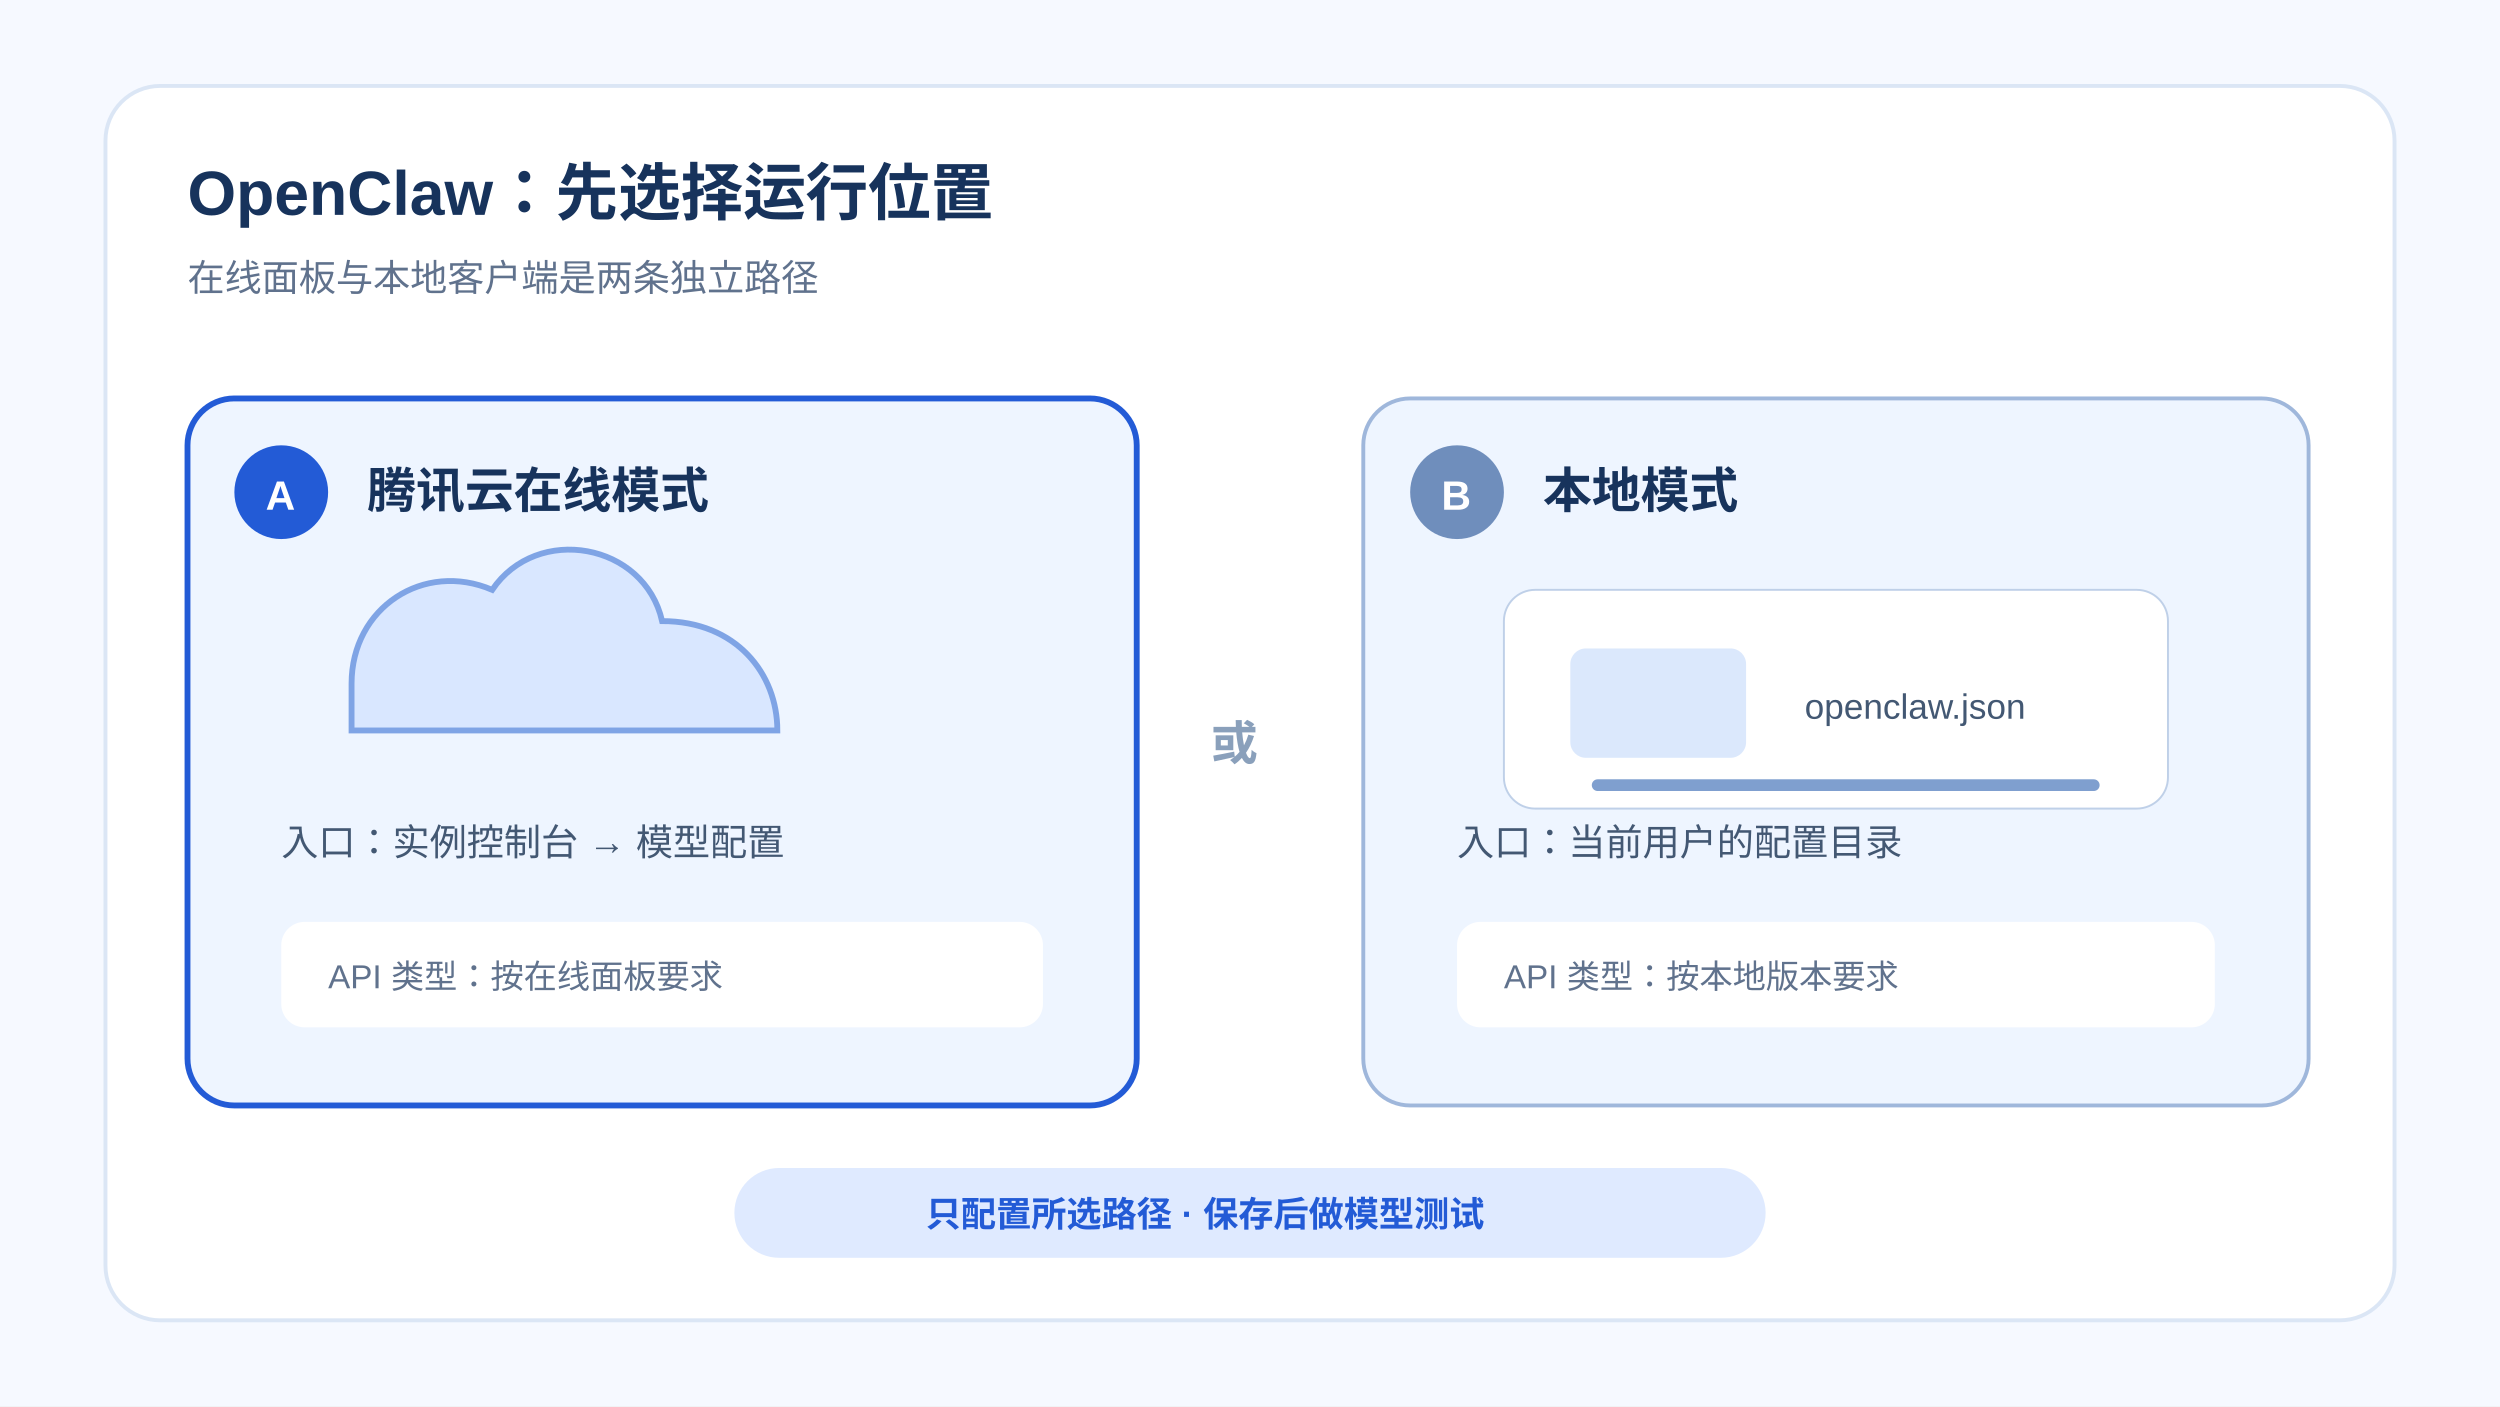
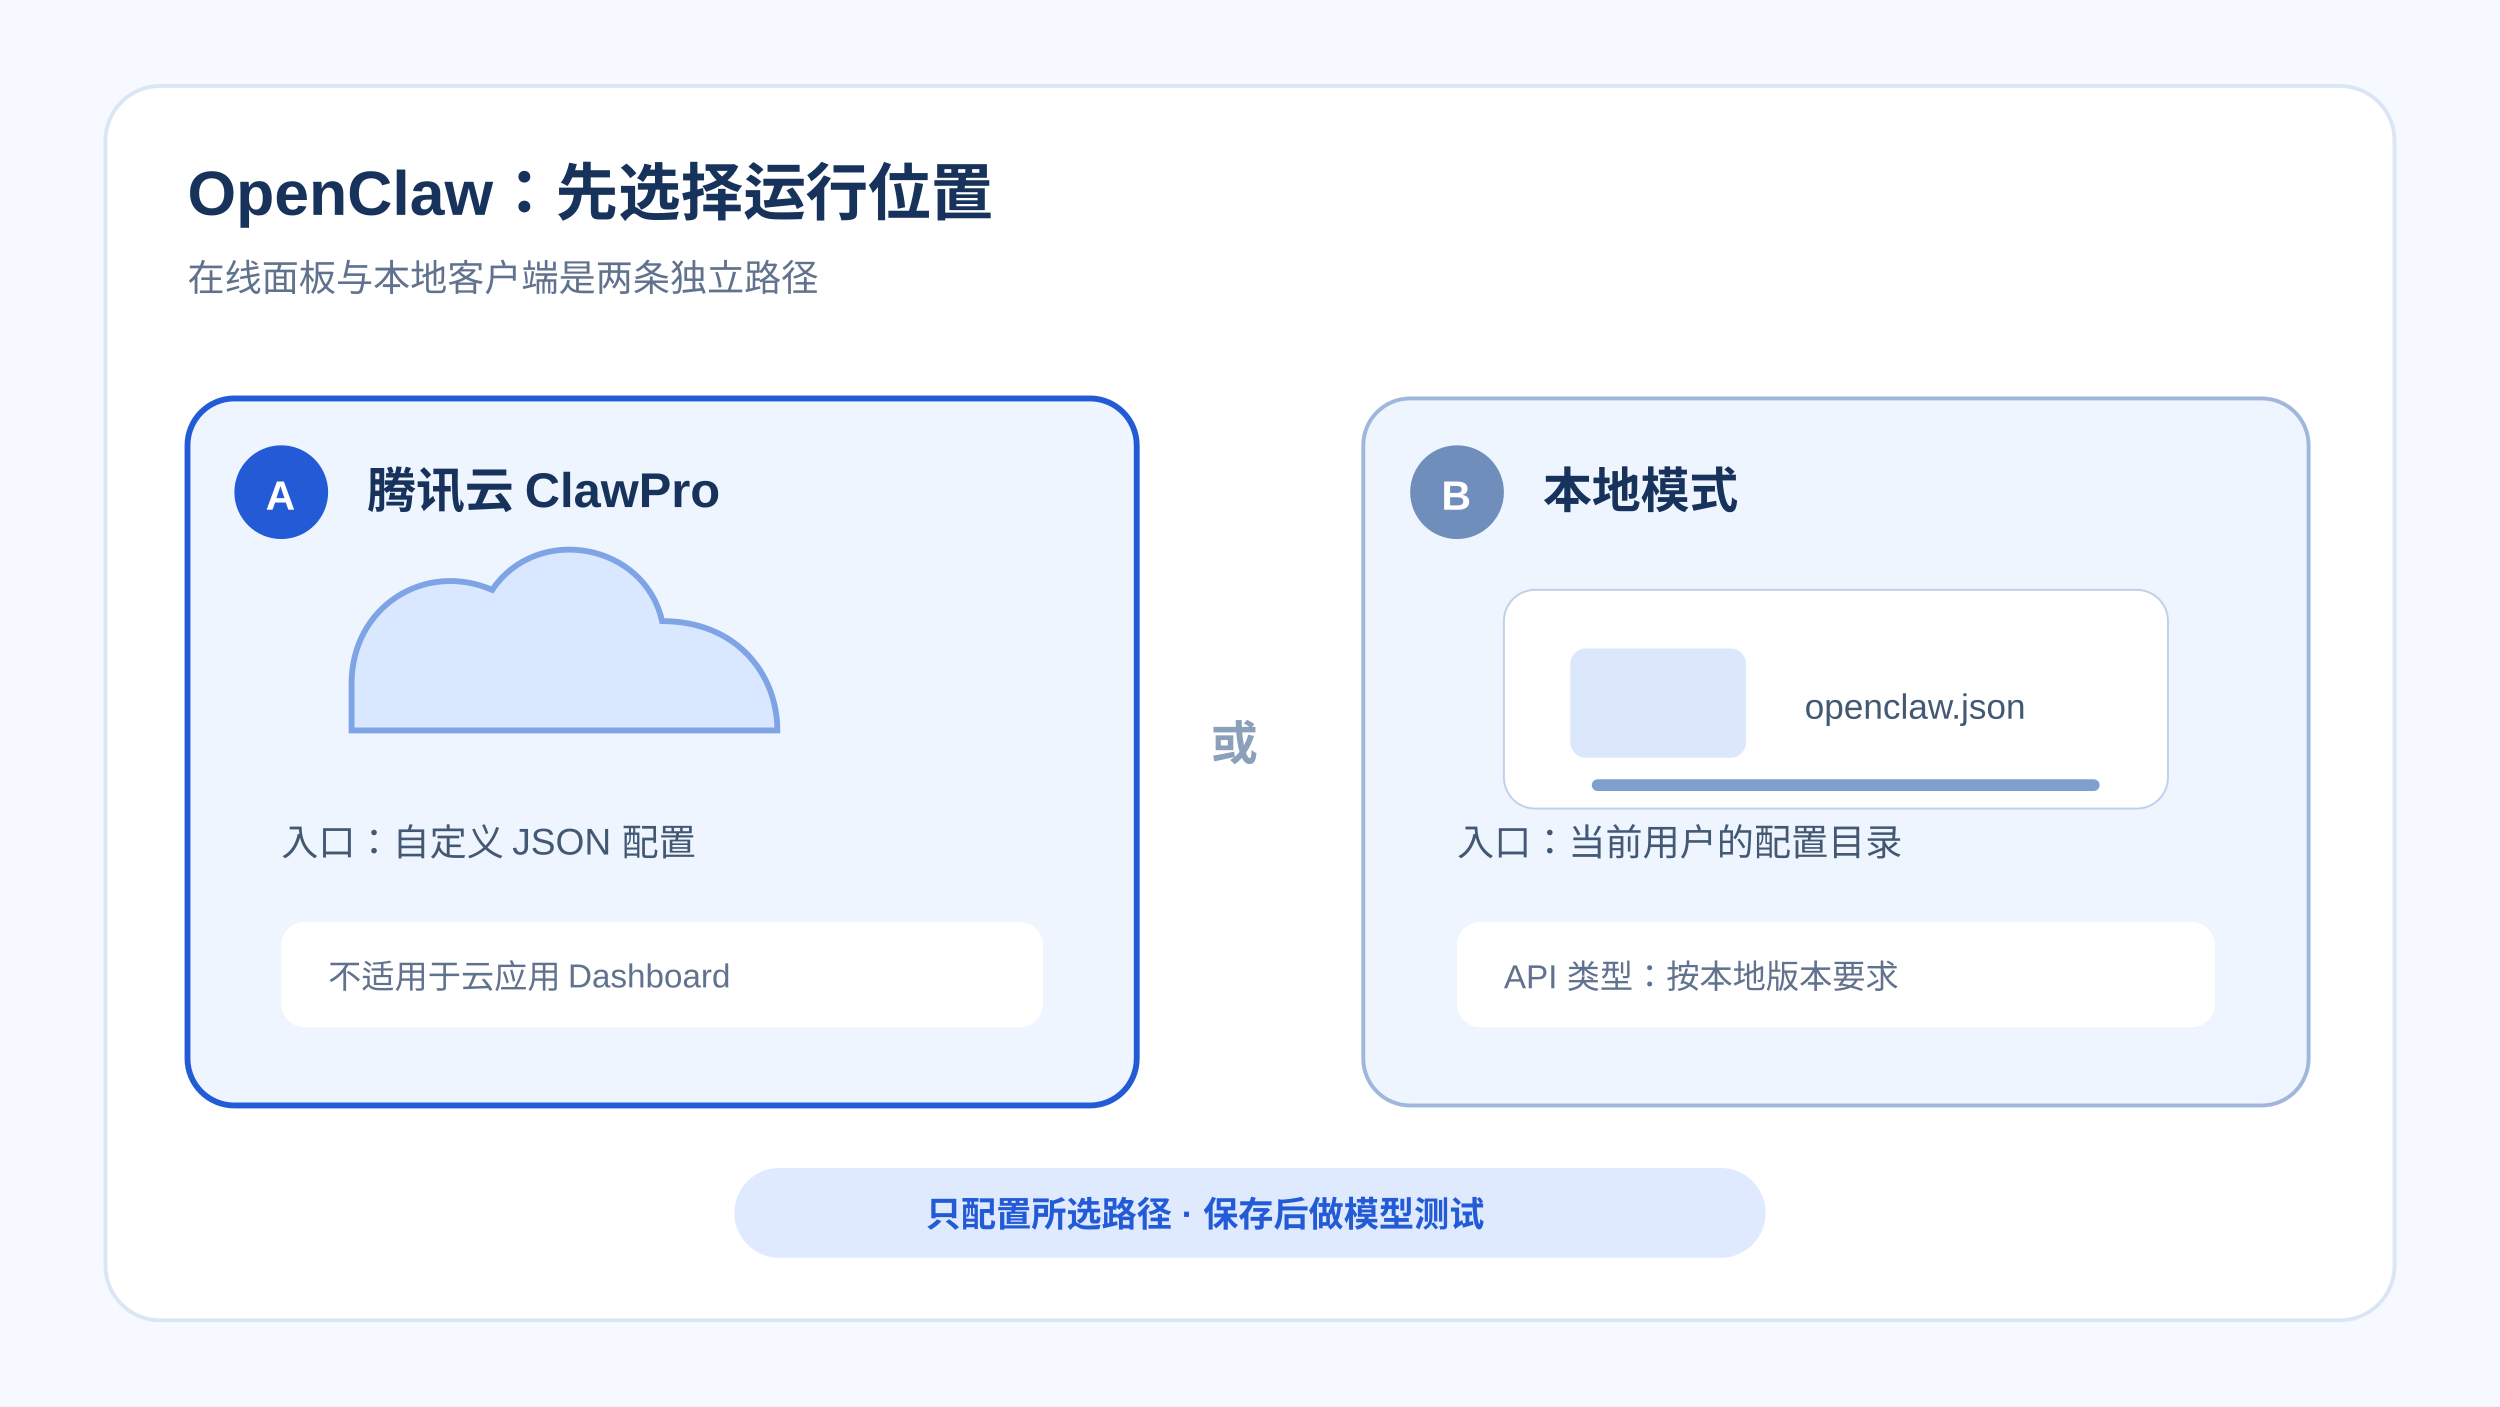
<svg xmlns="http://www.w3.org/2000/svg" viewBox="0 0 1280 720" width="1280" height="720">
  <rect width="1280" height="720" fill="#f6f9ff" />
  <rect x="54" y="44" width="1172" height="632" rx="28" fill="#fff" stroke="#dbe6f5" stroke-width="2" />
  <g font-family="Arial, PingFang SC, sans-serif">
    <text x="96" y="110" fill="#17335c" font-size="32" font-weight="700">OpenClaw：先选择运行位置</text>
    <text x="96" y="149" fill="#60728d" font-size="19">在线面板与本地客户端是两条独立路径</text>
    <rect x="96" y="204" width="486" height="362" rx="24" fill="#eef5ff" stroke="#235bd6" stroke-width="3" />
    <circle cx="144" cy="252" r="24" fill="#235bd6" />
    <text x="136" y="261" fill="#fff" font-size="21" font-weight="700">A</text>
-     <text x="188" y="260" fill="#17335c" font-size="25" font-weight="700">腾讯云在线模式</text>
+     <text x="188" y="260" fill="#17335c" font-size="25" font-weight="700">腾讯云 ClawPro</text>
    <path d="M180 350C180 311 217 287 252 302C275 268 330 278 339 318C377 318 398 345 398 374H180Z" fill="#d9e7ff" stroke="#7fa4e5" stroke-width="3" />
-     <text x="144" y="438" fill="#435873" font-size="19">入口：实例控制台 → 模型配置</text>
+     <text x="144" y="438" fill="#435873" font-size="19">入口：自定义 JSON 配置</text>
    <rect x="144" y="472" width="390" height="54" rx="12" fill="#fff" />
-     <text x="168" y="506" fill="#60728d" font-size="17">API 类型：按在线面板要求</text>
+     <text x="168" y="506" fill="#60728d" font-size="17">不适用于云应用 Dashboard</text>
    <text x="620" y="389" fill="#8aa0bb" font-size="24" font-weight="700">或</text>
    <rect x="698" y="204" width="484" height="362" rx="24" fill="#eef5ff" stroke="#9fb7db" stroke-width="2" />
    <circle cx="746" cy="252" r="24" fill="#6f8ebc" />
    <text x="738" y="261" fill="#fff" font-size="21" font-weight="700">B</text>
    <text x="790" y="260" fill="#17335c" font-size="25" font-weight="700">本地模式</text>
    <rect x="770" y="302" width="340" height="112" rx="16" fill="#fff" stroke="#bfd0e8" />
    <rect x="804" y="332" width="90" height="56" rx="8" fill="#dbe8fc" />
    <path d="M818 402H1072" stroke="#7f9fcf" stroke-width="6" stroke-linecap="round" />
    <text x="924" y="368" fill="#435873" font-size="18">openclaw.json</text>
    <text x="746" y="438" fill="#435873" font-size="19">入口：当前用户的配置目录</text>
    <rect x="746" y="472" width="388" height="54" rx="12" fill="#fff" />
    <text x="770" y="506" fill="#60728d" font-size="17">API 类型：按本地版本要求</text>
    <rect x="376" y="598" width="528" height="46" rx="23" fill="#dfeaff" />
    <text x="474" y="628" fill="#235bd6" font-size="18" font-weight="700">只配置所选路径 · 保存后做模型测试</text>
  </g>
</svg>
